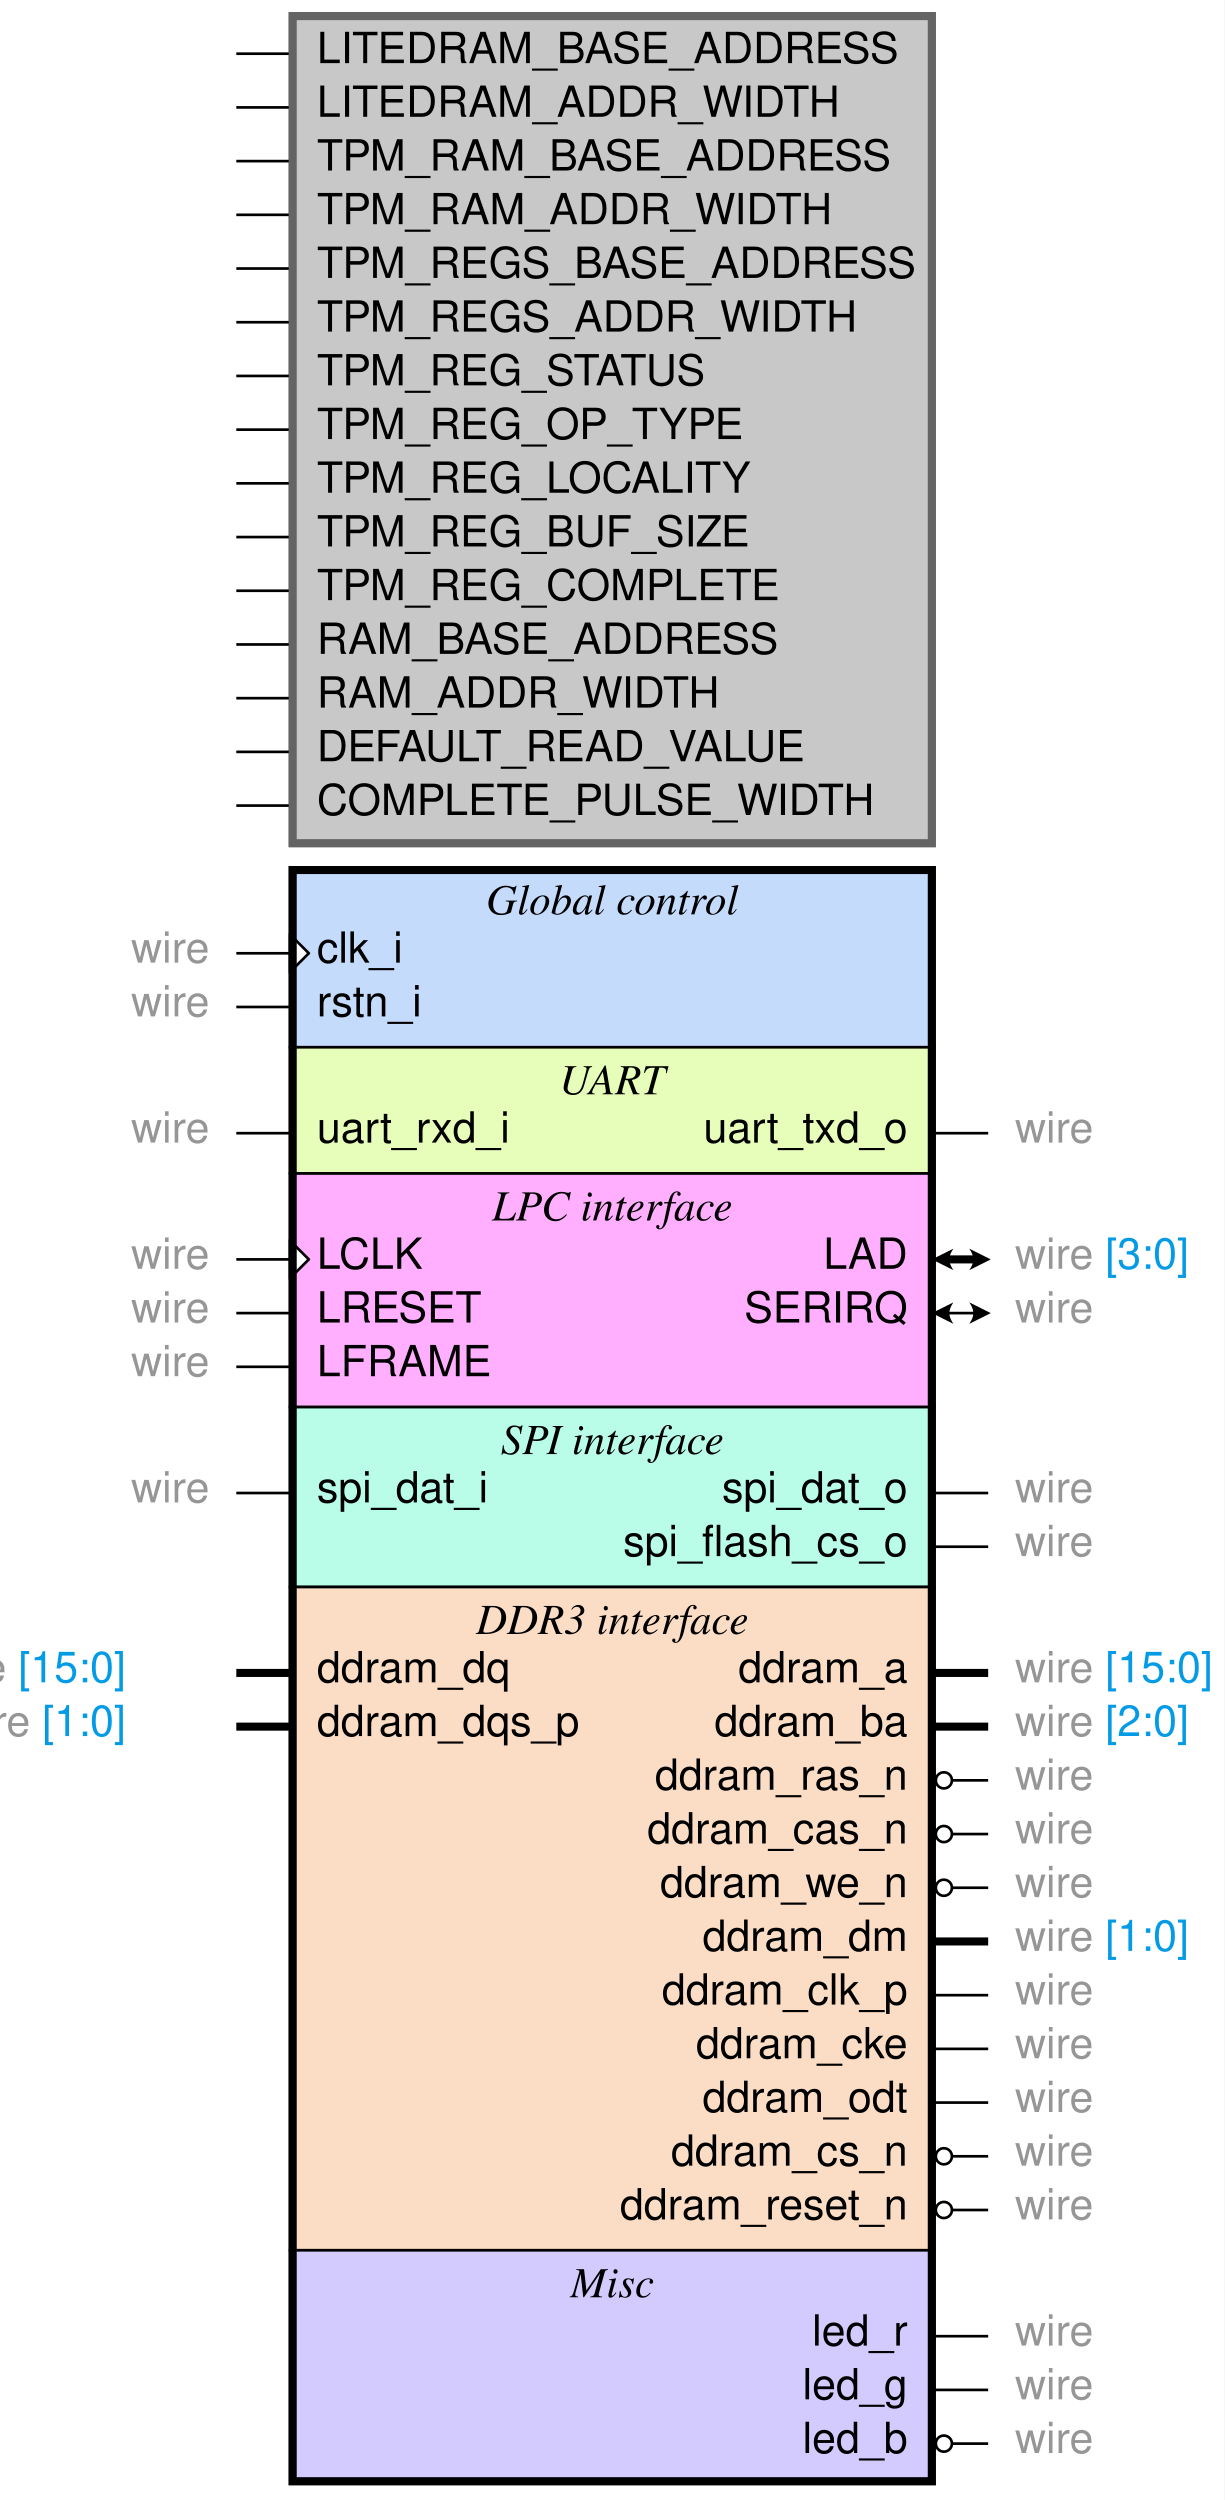
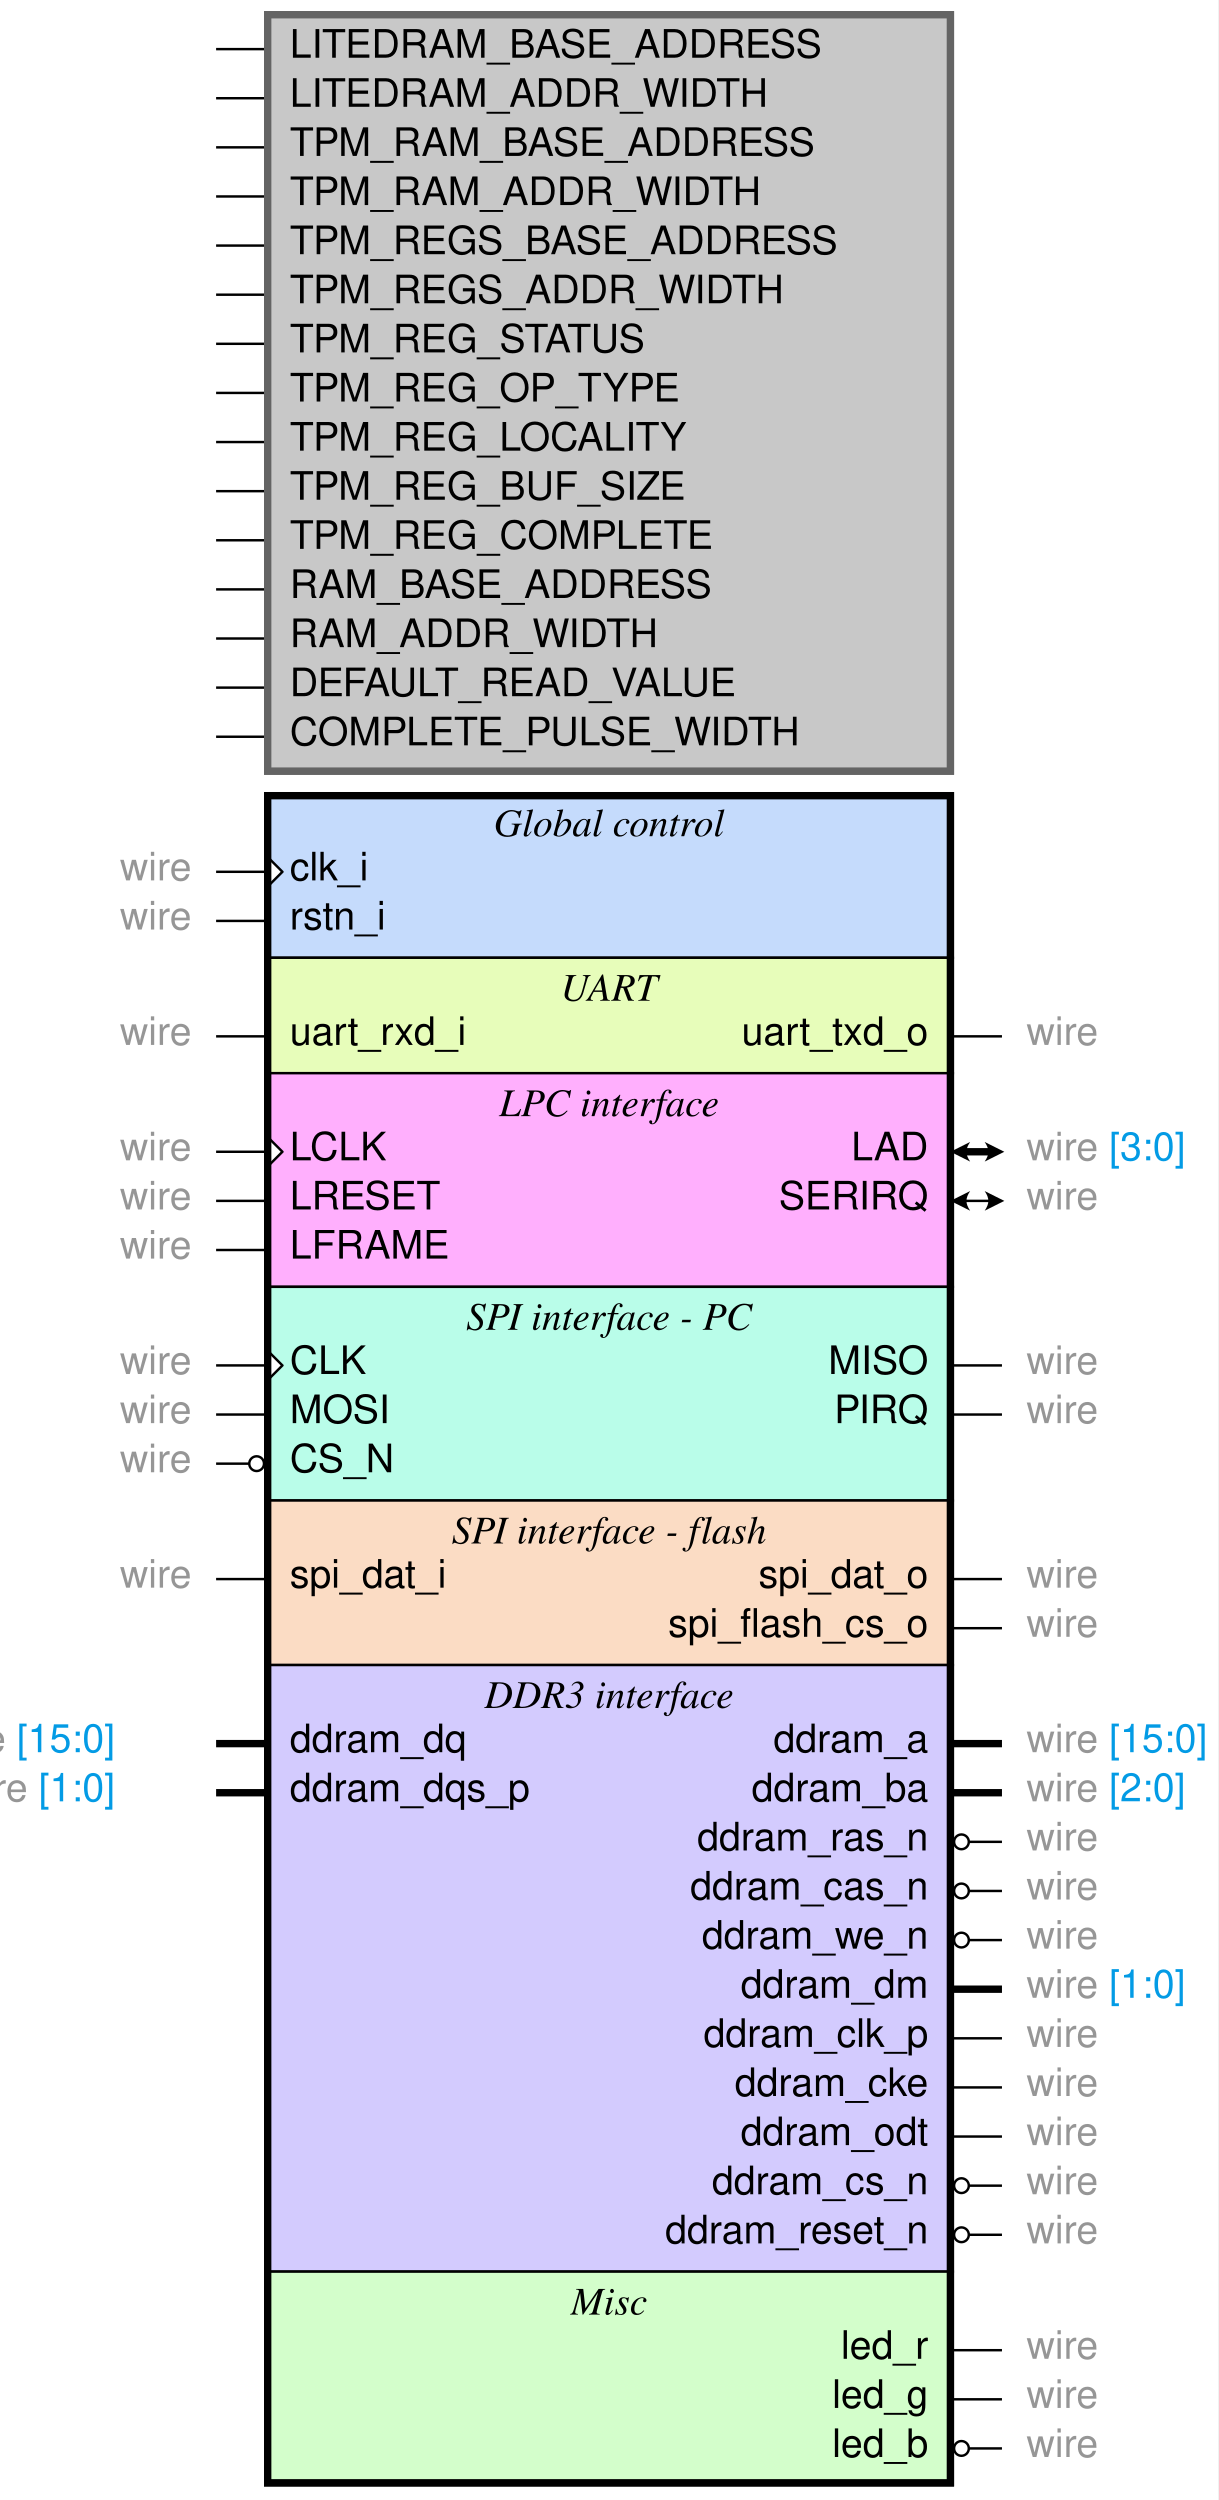
- <svg xmlns="http://www.w3.org/2000/svg" xml:space="preserve" width="456" height="931" viewBox="-108 -20 456.0 931.0" version="1.1">
+ <svg xmlns="http://www.w3.org/2000/svg" xml:space="preserve" width="496" height="1018" viewBox="-108 -20 496.0 1018.0" version="1.1">
  <style type="text/css">

.fnt1 {fill:#000000;
    font-family:Helvetica; font-size:12pt; font-weight:normal; font-style:normal;}
.fnt2 {fill:#000000;
    font-family:Times; font-size:12pt; font-weight:normal; font-style:italic;}
.label {fill:#000;
  text-anchor:middle;
  font-size:16pt; font-weight:bold; font-family:Sans;}
.link {fill: #0D47A1;}
.link:hover {fill: #0D47A1; text-decoration:underline;}
.link:visited {fill: #4A148C;}

</style>
  <defs>
-     <marker id="clock" markerWidth="8.0" markerHeight="15.0" viewBox="0 0 8.0 15.0" refX="0.5" refY="7.5" orient="auto" markerUnits="userSpaceOnUse">
-       <g transform="translate(0.5,7.5)">
-         <path d="M 0 -7 L 0 7 L 7 0 z" stroke="#000000" fill="#FFFFFF" stroke-width="1" />
-       </g>
-     </marker>
    <marker id="arrow_fwd" markerWidth="8.0" markerHeight="8.0" viewBox="0 0 8.0 8.0" refX="3.2" refY="4.0" orient="auto" markerUnits="userSpaceOnUse">
      <g transform="translate(-0.0,4.0)">
        <path d="M 0 -4 C 2 -1, 2 1, 0 4 L 8 0 z" stroke="none" fill="#000000" />
      </g>
    </marker>
    <marker id="arrow_back" markerWidth="8.0" markerHeight="8.0" viewBox="0 0 8.0 8.0" refX="4.8" refY="4.0" orient="auto" markerUnits="userSpaceOnUse">
      <g transform="translate(8.0,4.0)">
        <path d="M 0 -4 C -2 -1, -2 1, 0 4 L -8 0 z" stroke="none" fill="#000000" />
      </g>
    </marker>
    <marker id="bubble" markerWidth="7.0" markerHeight="7.0" viewBox="0 0 7.0 7.0" refX="3.5" refY="3.5" orient="auto" markerUnits="userSpaceOnUse">
      <g transform="translate(3.5,3.5)">
        <ellipse cx="0.0" cy="0.0" rx="3.0" ry="3.0" stroke="#000000" fill="#FFFFFF" stroke-width="1" />
      </g>
    </marker>
+     <marker id="clock" markerWidth="8.0" markerHeight="15.0" viewBox="0 0 8.0 15.0" refX="0.5" refY="7.5" orient="auto" markerUnits="userSpaceOnUse">
+       <g transform="translate(0.5,7.5)">
+         <path d="M 0 -7 L 0 7 L 7 0 z" stroke="#000000" fill="#FFFFFF" stroke-width="1" />
+       </g>
+     </marker>
  </defs>
  <rect x="-108" y="-20" width="100%" height="100%" fill="white" />
  <g transform="translate(0,0)">
-     <rect x="0" y="-15.0" width="240" height="310.0" stroke="#646464" fill="#C8C8C8" stroke-width="1" />
+     <rect x="0" y="-15.0" width="280" height="310.0" stroke="#646464" fill="#C8C8C8" stroke-width="1" />
    <g transform="translate(0,0)">
      <line x1="-20" y1="0" x2="0" y2="0" stroke="#000000" fill="none" stroke-width="1" />
      <text class="fnt1" x="10" y="0" text-anchor="normal" dy="3.5">LITEDRAM_BASE_ADDRESS</text>
    </g>
    <g transform="translate(0,20)">
      <line x1="-20" y1="0" x2="0" y2="0" stroke="#000000" fill="none" stroke-width="1" />
      <text class="fnt1" x="10" y="0" text-anchor="normal" dy="3.5">LITEDRAM_ADDR_WIDTH</text>
    </g>
    <g transform="translate(0,40)">
      <line x1="-20" y1="0" x2="0" y2="0" stroke="#000000" fill="none" stroke-width="1" />
      <text class="fnt1" x="10" y="0" text-anchor="normal" dy="3.5">TPM_RAM_BASE_ADDRESS</text>
    </g>
    <g transform="translate(0,60)">
      <line x1="-20" y1="0" x2="0" y2="0" stroke="#000000" fill="none" stroke-width="1" />
      <text class="fnt1" x="10" y="0" text-anchor="normal" dy="3.5">TPM_RAM_ADDR_WIDTH</text>
    </g>
    <g transform="translate(0,80)">
      <line x1="-20" y1="0" x2="0" y2="0" stroke="#000000" fill="none" stroke-width="1" />
      <text class="fnt1" x="10" y="0" text-anchor="normal" dy="3.5">TPM_REGS_BASE_ADDRESS</text>
    </g>
    <g transform="translate(0,100)">
      <line x1="-20" y1="0" x2="0" y2="0" stroke="#000000" fill="none" stroke-width="1" />
      <text class="fnt1" x="10" y="0" text-anchor="normal" dy="3.5">TPM_REGS_ADDR_WIDTH</text>
    </g>
    <g transform="translate(0,120)">
      <line x1="-20" y1="0" x2="0" y2="0" stroke="#000000" fill="none" stroke-width="1" />
      <text class="fnt1" x="10" y="0" text-anchor="normal" dy="3.5">TPM_REG_STATUS</text>
    </g>
    <g transform="translate(0,140)">
      <line x1="-20" y1="0" x2="0" y2="0" stroke="#000000" fill="none" stroke-width="1" />
      <text class="fnt1" x="10" y="0" text-anchor="normal" dy="3.5">TPM_REG_OP_TYPE</text>
    </g>
    <g transform="translate(0,160)">
      <line x1="-20" y1="0" x2="0" y2="0" stroke="#000000" fill="none" stroke-width="1" />
      <text class="fnt1" x="10" y="0" text-anchor="normal" dy="3.5">TPM_REG_LOCALITY</text>
    </g>
    <g transform="translate(0,180)">
      <line x1="-20" y1="0" x2="0" y2="0" stroke="#000000" fill="none" stroke-width="1" />
      <text class="fnt1" x="10" y="0" text-anchor="normal" dy="3.5">TPM_REG_BUF_SIZE</text>
    </g>
    <g transform="translate(0,200)">
      <line x1="-20" y1="0" x2="0" y2="0" stroke="#000000" fill="none" stroke-width="1" />
      <text class="fnt1" x="10" y="0" text-anchor="normal" dy="3.5">TPM_REG_COMPLETE</text>
    </g>
    <g transform="translate(0,220)">
      <line x1="-20" y1="0" x2="0" y2="0" stroke="#000000" fill="none" stroke-width="1" />
      <text class="fnt1" x="10" y="0" text-anchor="normal" dy="3.5">RAM_BASE_ADDRESS</text>
    </g>
    <g transform="translate(0,240)">
      <line x1="-20" y1="0" x2="0" y2="0" stroke="#000000" fill="none" stroke-width="1" />
      <text class="fnt1" x="10" y="0" text-anchor="normal" dy="3.5">RAM_ADDR_WIDTH</text>
    </g>
    <g transform="translate(0,260)">
      <line x1="-20" y1="0" x2="0" y2="0" stroke="#000000" fill="none" stroke-width="1" />
      <text class="fnt1" x="10" y="0" text-anchor="normal" dy="3.5">DEFAULT_READ_VALUE</text>
    </g>
    <g transform="translate(0,280)">
      <line x1="-20" y1="0" x2="0" y2="0" stroke="#000000" fill="none" stroke-width="1" />
      <text class="fnt1" x="10" y="0" text-anchor="normal" dy="3.5">COMPLETE_PULSE_WIDTH</text>
    </g>
  </g>
-   <rect x="1.0" y="-14.0" width="238.0" height="308.0" stroke="#646464" fill="none" stroke-width="3" />
+   <rect x="1.0" y="-14.0" width="278.0" height="308.0" stroke="#646464" fill="none" stroke-width="3" />
  <g transform="translate(0,318.0)">
-     <rect x="0" y="-15.0" width="240" height="67.0" stroke="#000000" fill="#C5DBFC" stroke-width="1" />
-     <text class="fnt2" x="120.0" y="0" text-anchor="middle" dy="2.5">Global control</text>
+     <rect x="0" y="-15.0" width="280" height="67.0" stroke="#000000" fill="#C5DBFC" stroke-width="1" />
+     <text class="fnt2" x="140.0" y="0" text-anchor="middle" dy="2.5">Global control</text>
    <g transform="translate(0,17)">
      <line x1="-20" y1="0" x2="0" y2="0" stroke="#000000" fill="none" stroke-width="1" marker-end="url(#clock)" />
      <text class="fnt1" x="10" y="0" text-anchor="normal" dy="3.5">clk_i</text>
      <text class="fnt1" x="-30" y="0" text-anchor="end" dy="3.5" style="fill:#969696">wire</text>
    </g>
    <g transform="translate(0,37)">
      <line x1="-20" y1="0" x2="0" y2="0" stroke="#000000" fill="none" stroke-width="1" />
      <text class="fnt1" x="10" y="0" text-anchor="normal" dy="3.5">rstn_i</text>
      <text class="fnt1" x="-30" y="0" text-anchor="end" dy="3.5" style="fill:#969696">wire</text>
    </g>
  </g>
  <g transform="translate(0,385.0)">
-     <rect x="0" y="-15.0" width="240" height="47.0" stroke="#000000" fill="#E7FDBA" stroke-width="1" />
-     <text class="fnt2" x="120.0" y="0" text-anchor="middle" dy="2.5">UART</text>
+     <rect x="0" y="-15.0" width="280" height="47.0" stroke="#000000" fill="#E7FDBA" stroke-width="1" />
+     <text class="fnt2" x="140.0" y="0" text-anchor="middle" dy="2.5">UART</text>
    <g transform="translate(0,17)">
      <line x1="-20" y1="0" x2="0" y2="0" stroke="#000000" fill="none" stroke-width="1" />
      <text class="fnt1" x="10" y="0" text-anchor="normal" dy="3.5">uart_rxd_i</text>
      <text class="fnt1" x="-30" y="0" text-anchor="end" dy="3.5" style="fill:#969696">wire</text>
    </g>
-     <g transform="translate(240,17)">
+     <g transform="translate(280,17)">
      <line x1="20" y1="0" x2="0" y2="0" stroke="#000000" fill="none" stroke-width="1" />
      <text class="fnt1" x="-10" y="0" text-anchor="end" dy="3.5">uart_txd_o</text>
      <text class="fnt1" x="30" y="0" text-anchor="normal" dy="3.5" style="fill:#969696">wire</text>
    </g>
  </g>
  <g transform="translate(0,432.0)">
-     <rect x="0" y="-15.0" width="240" height="87.0" stroke="#000000" fill="#FFAFFD" stroke-width="1" />
-     <text class="fnt2" x="120.0" y="0" text-anchor="middle" dy="2.5">LPC interface</text>
+     <rect x="0" y="-15.0" width="280" height="87.0" stroke="#000000" fill="#FFAFFD" stroke-width="1" />
+     <text class="fnt2" x="140.0" y="0" text-anchor="middle" dy="2.5">LPC interface</text>
    <g transform="translate(0,17)">
      <line x1="-20" y1="0" x2="0" y2="0" stroke="#000000" fill="none" stroke-width="1" marker-end="url(#clock)" />
      <text class="fnt1" x="10" y="0" text-anchor="normal" dy="3.5">LCLK</text>
      <text class="fnt1" x="-30" y="0" text-anchor="end" dy="3.5" style="fill:#969696">wire</text>
    </g>
    <g transform="translate(0,37)">
      <line x1="-20" y1="0" x2="0" y2="0" stroke="#000000" fill="none" stroke-width="1" />
      <text class="fnt1" x="10" y="0" text-anchor="normal" dy="3.5">LRESET</text>
      <text class="fnt1" x="-30" y="0" text-anchor="end" dy="3.5" style="fill:#969696">wire</text>
    </g>
    <g transform="translate(0,57)">
      <line x1="-20" y1="0" x2="0" y2="0" stroke="#000000" fill="none" stroke-width="1" />
      <text class="fnt1" x="10" y="0" text-anchor="normal" dy="3.5">LFRAME</text>
      <text class="fnt1" x="-30" y="0" text-anchor="end" dy="3.5" style="fill:#969696">wire</text>
    </g>
-     <g transform="translate(240,17)">
+     <g transform="translate(280,17)">
      <line x1="16.16" y1="4.702643708725836e-16" x2="3.84" y2="-4.702643708725836e-16" stroke="#000000" fill="none" stroke-width="3" marker-start="url(#arrow_back)" marker-end="url(#arrow_fwd)" />
      <text class="fnt1" x="-10" y="0" text-anchor="end" dy="3.5">LAD</text>
      <text class="fnt1" x="30" y="0" text-anchor="normal" dy="3.5" style="fill:#969696">wire <tspan fill="#039BE5">[3:0]</tspan>
      </text>
    </g>
-     <g transform="translate(240,37)">
+     <g transform="translate(280,37)">
      <line x1="16.16" y1="4.702643708725836e-16" x2="3.84" y2="-4.702643708725836e-16" stroke="#000000" fill="none" stroke-width="1" marker-start="url(#arrow_back)" marker-end="url(#arrow_fwd)" />
      <text class="fnt1" x="-10" y="0" text-anchor="end" dy="3.5">SERIRQ</text>
      <text class="fnt1" x="30" y="0" text-anchor="normal" dy="3.5" style="fill:#969696">wire</text>
    </g>
  </g>
  <g transform="translate(0,519.0)">
-     <rect x="0" y="-15.0" width="240" height="67.0" stroke="#000000" fill="#B9FDE9" stroke-width="1" />
-     <text class="fnt2" x="120.0" y="0" text-anchor="middle" dy="2.5">SPI interface</text>
+     <rect x="0" y="-15.0" width="280" height="87.0" stroke="#000000" fill="#B9FDE9" stroke-width="1" />
+     <text class="fnt2" x="140.0" y="0" text-anchor="middle" dy="2.5">SPI interface - PC</text>
+     <g transform="translate(0,17)">
+       <line x1="-20" y1="0" x2="0" y2="0" stroke="#000000" fill="none" stroke-width="1" marker-end="url(#clock)" />
+       <text class="fnt1" x="10" y="0" text-anchor="normal" dy="3.5">CLK</text>
+       <text class="fnt1" x="-30" y="0" text-anchor="end" dy="3.5" style="fill:#969696">wire</text>
+     </g>
+     <g transform="translate(0,37)">
+       <line x1="-20" y1="0" x2="0" y2="0" stroke="#000000" fill="none" stroke-width="1" />
+       <text class="fnt1" x="10" y="0" text-anchor="normal" dy="3.5">MOSI</text>
+       <text class="fnt1" x="-30" y="0" text-anchor="end" dy="3.5" style="fill:#969696">wire</text>
+     </g>
+     <g transform="translate(0,57)">
+       <line x1="-20" y1="0" x2="-3.5" y2="0.0" stroke="#000000" fill="none" stroke-width="1" marker-end="url(#bubble)" />
+       <text class="fnt1" x="10" y="0" text-anchor="normal" dy="3.5">CS_N</text>
+       <text class="fnt1" x="-30" y="0" text-anchor="end" dy="3.5" style="fill:#969696">wire</text>
+     </g>
+     <g transform="translate(280,17)">
+       <line x1="20" y1="0" x2="0" y2="0" stroke="#000000" fill="none" stroke-width="1" />
+       <text class="fnt1" x="-10" y="0" text-anchor="end" dy="3.5">MISO</text>
+       <text class="fnt1" x="30" y="0" text-anchor="normal" dy="3.5" style="fill:#969696">wire</text>
+     </g>
+     <g transform="translate(280,37)">
+       <line x1="20" y1="0" x2="0" y2="0" stroke="#000000" fill="none" stroke-width="1" />
+       <text class="fnt1" x="-10" y="0" text-anchor="end" dy="3.5">PIRQ</text>
+       <text class="fnt1" x="30" y="0" text-anchor="normal" dy="3.5" style="fill:#969696">wire</text>
+     </g>
+   </g>
+   <g transform="translate(0,606.0)">
+     <rect x="0" y="-15.0" width="280" height="67.0" stroke="#000000" fill="#FBDCC4" stroke-width="1" />
+     <text class="fnt2" x="140.0" y="0" text-anchor="middle" dy="2.5">SPI interface - flash</text>
    <g transform="translate(0,17)">
      <line x1="-20" y1="0" x2="0" y2="0" stroke="#000000" fill="none" stroke-width="1" />
      <text class="fnt1" x="10" y="0" text-anchor="normal" dy="3.5">spi_dat_i</text>
      <text class="fnt1" x="-30" y="0" text-anchor="end" dy="3.5" style="fill:#969696">wire</text>
    </g>
-     <g transform="translate(240,17)">
+     <g transform="translate(280,17)">
      <line x1="20" y1="0" x2="0" y2="0" stroke="#000000" fill="none" stroke-width="1" />
      <text class="fnt1" x="-10" y="0" text-anchor="end" dy="3.5">spi_dat_o</text>
      <text class="fnt1" x="30" y="0" text-anchor="normal" dy="3.5" style="fill:#969696">wire</text>
    </g>
-     <g transform="translate(240,37)">
+     <g transform="translate(280,37)">
      <line x1="20" y1="0" x2="0" y2="0" stroke="#000000" fill="none" stroke-width="1" />
      <text class="fnt1" x="-10" y="0" text-anchor="end" dy="3.5">spi_flash_cs_o</text>
      <text class="fnt1" x="30" y="0" text-anchor="normal" dy="3.5" style="fill:#969696">wire</text>
    </g>
  </g>
-   <g transform="translate(0,586.0)">
-     <rect x="0" y="-15.0" width="240" height="247.0" stroke="#000000" fill="#FBDCC4" stroke-width="1" />
-     <text class="fnt2" x="120.0" y="0" text-anchor="middle" dy="2.5">DDR3 interface</text>
+   <g transform="translate(0,673.0)">
+     <rect x="0" y="-15.0" width="280" height="247.0" stroke="#000000" fill="#D3CBFE" stroke-width="1" />
+     <text class="fnt2" x="140.0" y="0" text-anchor="middle" dy="2.5">DDR3 interface</text>
    <g transform="translate(0,17)">
      <line x1="-20" y1="0" x2="0" y2="0" stroke="#000000" fill="none" stroke-width="3" />
      <text class="fnt1" x="10" y="0" text-anchor="normal" dy="3.5">ddram_dq</text>
      <text class="fnt1" x="-30" y="0" text-anchor="end" dy="3.5" style="fill:#969696">wire <tspan fill="#039BE5">[15:0]</tspan>
      </text>
    </g>
    <g transform="translate(0,37)">
      <line x1="-20" y1="0" x2="0" y2="0" stroke="#000000" fill="none" stroke-width="3" />
      <text class="fnt1" x="10" y="0" text-anchor="normal" dy="3.5">ddram_dqs_p</text>
      <text class="fnt1" x="-30" y="0" text-anchor="end" dy="3.5" style="fill:#969696">wire <tspan fill="#039BE5">[1:0]</tspan>
      </text>
    </g>
-     <g transform="translate(240,17)">
+     <g transform="translate(280,17)">
      <line x1="20" y1="0" x2="0" y2="0" stroke="#000000" fill="none" stroke-width="3" />
      <text class="fnt1" x="-10" y="0" text-anchor="end" dy="3.5">ddram_a</text>
      <text class="fnt1" x="30" y="0" text-anchor="normal" dy="3.5" style="fill:#969696">wire <tspan fill="#039BE5">[15:0]</tspan>
      </text>
    </g>
-     <g transform="translate(240,37)">
+     <g transform="translate(280,37)">
      <line x1="20" y1="0" x2="0" y2="0" stroke="#000000" fill="none" stroke-width="3" />
      <text class="fnt1" x="-10" y="0" text-anchor="end" dy="3.5">ddram_ba</text>
      <text class="fnt1" x="30" y="0" text-anchor="normal" dy="3.5" style="fill:#969696">wire <tspan fill="#039BE5">[2:0]</tspan>
      </text>
    </g>
-     <g transform="translate(240,57)">
+     <g transform="translate(280,57)">
      <line x1="20" y1="0" x2="3.5" y2="-4.286263797015736e-16" stroke="#000000" fill="none" stroke-width="1" marker-end="url(#bubble)" />
      <text class="fnt1" x="-10" y="0" text-anchor="end" dy="3.5">ddram_ras_n</text>
      <text class="fnt1" x="30" y="0" text-anchor="normal" dy="3.5" style="fill:#969696">wire</text>
    </g>
-     <g transform="translate(240,77)">
+     <g transform="translate(280,77)">
      <line x1="20" y1="0" x2="3.5" y2="-4.286263797015736e-16" stroke="#000000" fill="none" stroke-width="1" marker-end="url(#bubble)" />
      <text class="fnt1" x="-10" y="0" text-anchor="end" dy="3.5">ddram_cas_n</text>
      <text class="fnt1" x="30" y="0" text-anchor="normal" dy="3.5" style="fill:#969696">wire</text>
    </g>
-     <g transform="translate(240,97)">
+     <g transform="translate(280,97)">
      <line x1="20" y1="0" x2="3.5" y2="-4.286263797015736e-16" stroke="#000000" fill="none" stroke-width="1" marker-end="url(#bubble)" />
      <text class="fnt1" x="-10" y="0" text-anchor="end" dy="3.5">ddram_we_n</text>
      <text class="fnt1" x="30" y="0" text-anchor="normal" dy="3.5" style="fill:#969696">wire</text>
    </g>
-     <g transform="translate(240,117)">
+     <g transform="translate(280,117)">
      <line x1="20" y1="0" x2="0" y2="0" stroke="#000000" fill="none" stroke-width="3" />
      <text class="fnt1" x="-10" y="0" text-anchor="end" dy="3.5">ddram_dm</text>
      <text class="fnt1" x="30" y="0" text-anchor="normal" dy="3.5" style="fill:#969696">wire <tspan fill="#039BE5">[1:0]</tspan>
      </text>
    </g>
-     <g transform="translate(240,137)">
+     <g transform="translate(280,137)">
      <line x1="20" y1="0" x2="0" y2="0" stroke="#000000" fill="none" stroke-width="1" />
      <text class="fnt1" x="-10" y="0" text-anchor="end" dy="3.5">ddram_clk_p</text>
      <text class="fnt1" x="30" y="0" text-anchor="normal" dy="3.5" style="fill:#969696">wire</text>
    </g>
-     <g transform="translate(240,157)">
+     <g transform="translate(280,157)">
      <line x1="20" y1="0" x2="0" y2="0" stroke="#000000" fill="none" stroke-width="1" />
      <text class="fnt1" x="-10" y="0" text-anchor="end" dy="3.5">ddram_cke</text>
      <text class="fnt1" x="30" y="0" text-anchor="normal" dy="3.5" style="fill:#969696">wire</text>
    </g>
-     <g transform="translate(240,177)">
+     <g transform="translate(280,177)">
      <line x1="20" y1="0" x2="0" y2="0" stroke="#000000" fill="none" stroke-width="1" />
      <text class="fnt1" x="-10" y="0" text-anchor="end" dy="3.5">ddram_odt</text>
      <text class="fnt1" x="30" y="0" text-anchor="normal" dy="3.5" style="fill:#969696">wire</text>
    </g>
-     <g transform="translate(240,197)">
+     <g transform="translate(280,197)">
      <line x1="20" y1="0" x2="3.5" y2="-4.286263797015736e-16" stroke="#000000" fill="none" stroke-width="1" marker-end="url(#bubble)" />
      <text class="fnt1" x="-10" y="0" text-anchor="end" dy="3.5">ddram_cs_n</text>
      <text class="fnt1" x="30" y="0" text-anchor="normal" dy="3.5" style="fill:#969696">wire</text>
    </g>
-     <g transform="translate(240,217)">
+     <g transform="translate(280,217)">
      <line x1="20" y1="0" x2="3.5" y2="-4.286263797015736e-16" stroke="#000000" fill="none" stroke-width="1" marker-end="url(#bubble)" />
      <text class="fnt1" x="-10" y="0" text-anchor="end" dy="3.5">ddram_reset_n</text>
      <text class="fnt1" x="30" y="0" text-anchor="normal" dy="3.5" style="fill:#969696">wire</text>
    </g>
  </g>
-   <g transform="translate(0,833.0)">
-     <rect x="0" y="-15.0" width="240" height="87.0" stroke="#000000" fill="#D3CBFE" stroke-width="1" />
-     <text class="fnt2" x="120.0" y="0" text-anchor="middle" dy="2.5">Misc</text>
-     <g transform="translate(240,17)">
+   <g transform="translate(0,920.0)">
+     <rect x="0" y="-15.0" width="280" height="87.0" stroke="#000000" fill="#D3FECB" stroke-width="1" />
+     <text class="fnt2" x="140.0" y="0" text-anchor="middle" dy="2.5">Misc</text>
+     <g transform="translate(280,17)">
      <line x1="20" y1="0" x2="0" y2="0" stroke="#000000" fill="none" stroke-width="1" />
      <text class="fnt1" x="-10" y="0" text-anchor="end" dy="3.5">led_r</text>
      <text class="fnt1" x="30" y="0" text-anchor="normal" dy="3.5" style="fill:#969696">wire</text>
    </g>
-     <g transform="translate(240,37)">
+     <g transform="translate(280,37)">
      <line x1="20" y1="0" x2="0" y2="0" stroke="#000000" fill="none" stroke-width="1" />
      <text class="fnt1" x="-10" y="0" text-anchor="end" dy="3.5">led_g</text>
      <text class="fnt1" x="30" y="0" text-anchor="normal" dy="3.5" style="fill:#969696">wire</text>
    </g>
-     <g transform="translate(240,57)">
+     <g transform="translate(280,57)">
      <line x1="20" y1="0" x2="3.5" y2="-4.286263797015736e-16" stroke="#000000" fill="none" stroke-width="1" marker-end="url(#bubble)" />
      <text class="fnt1" x="-10" y="0" text-anchor="end" dy="3.5">led_b</text>
      <text class="fnt1" x="30" y="0" text-anchor="normal" dy="3.5" style="fill:#969696">wire</text>
    </g>
  </g>
-   <rect x="1.0" y="304.0" width="238.0" height="600.0" stroke="#000000" fill="none" stroke-width="3" />
+   <rect x="1.0" y="304.0" width="278.0" height="687.0" stroke="#000000" fill="none" stroke-width="3" />
</svg>
